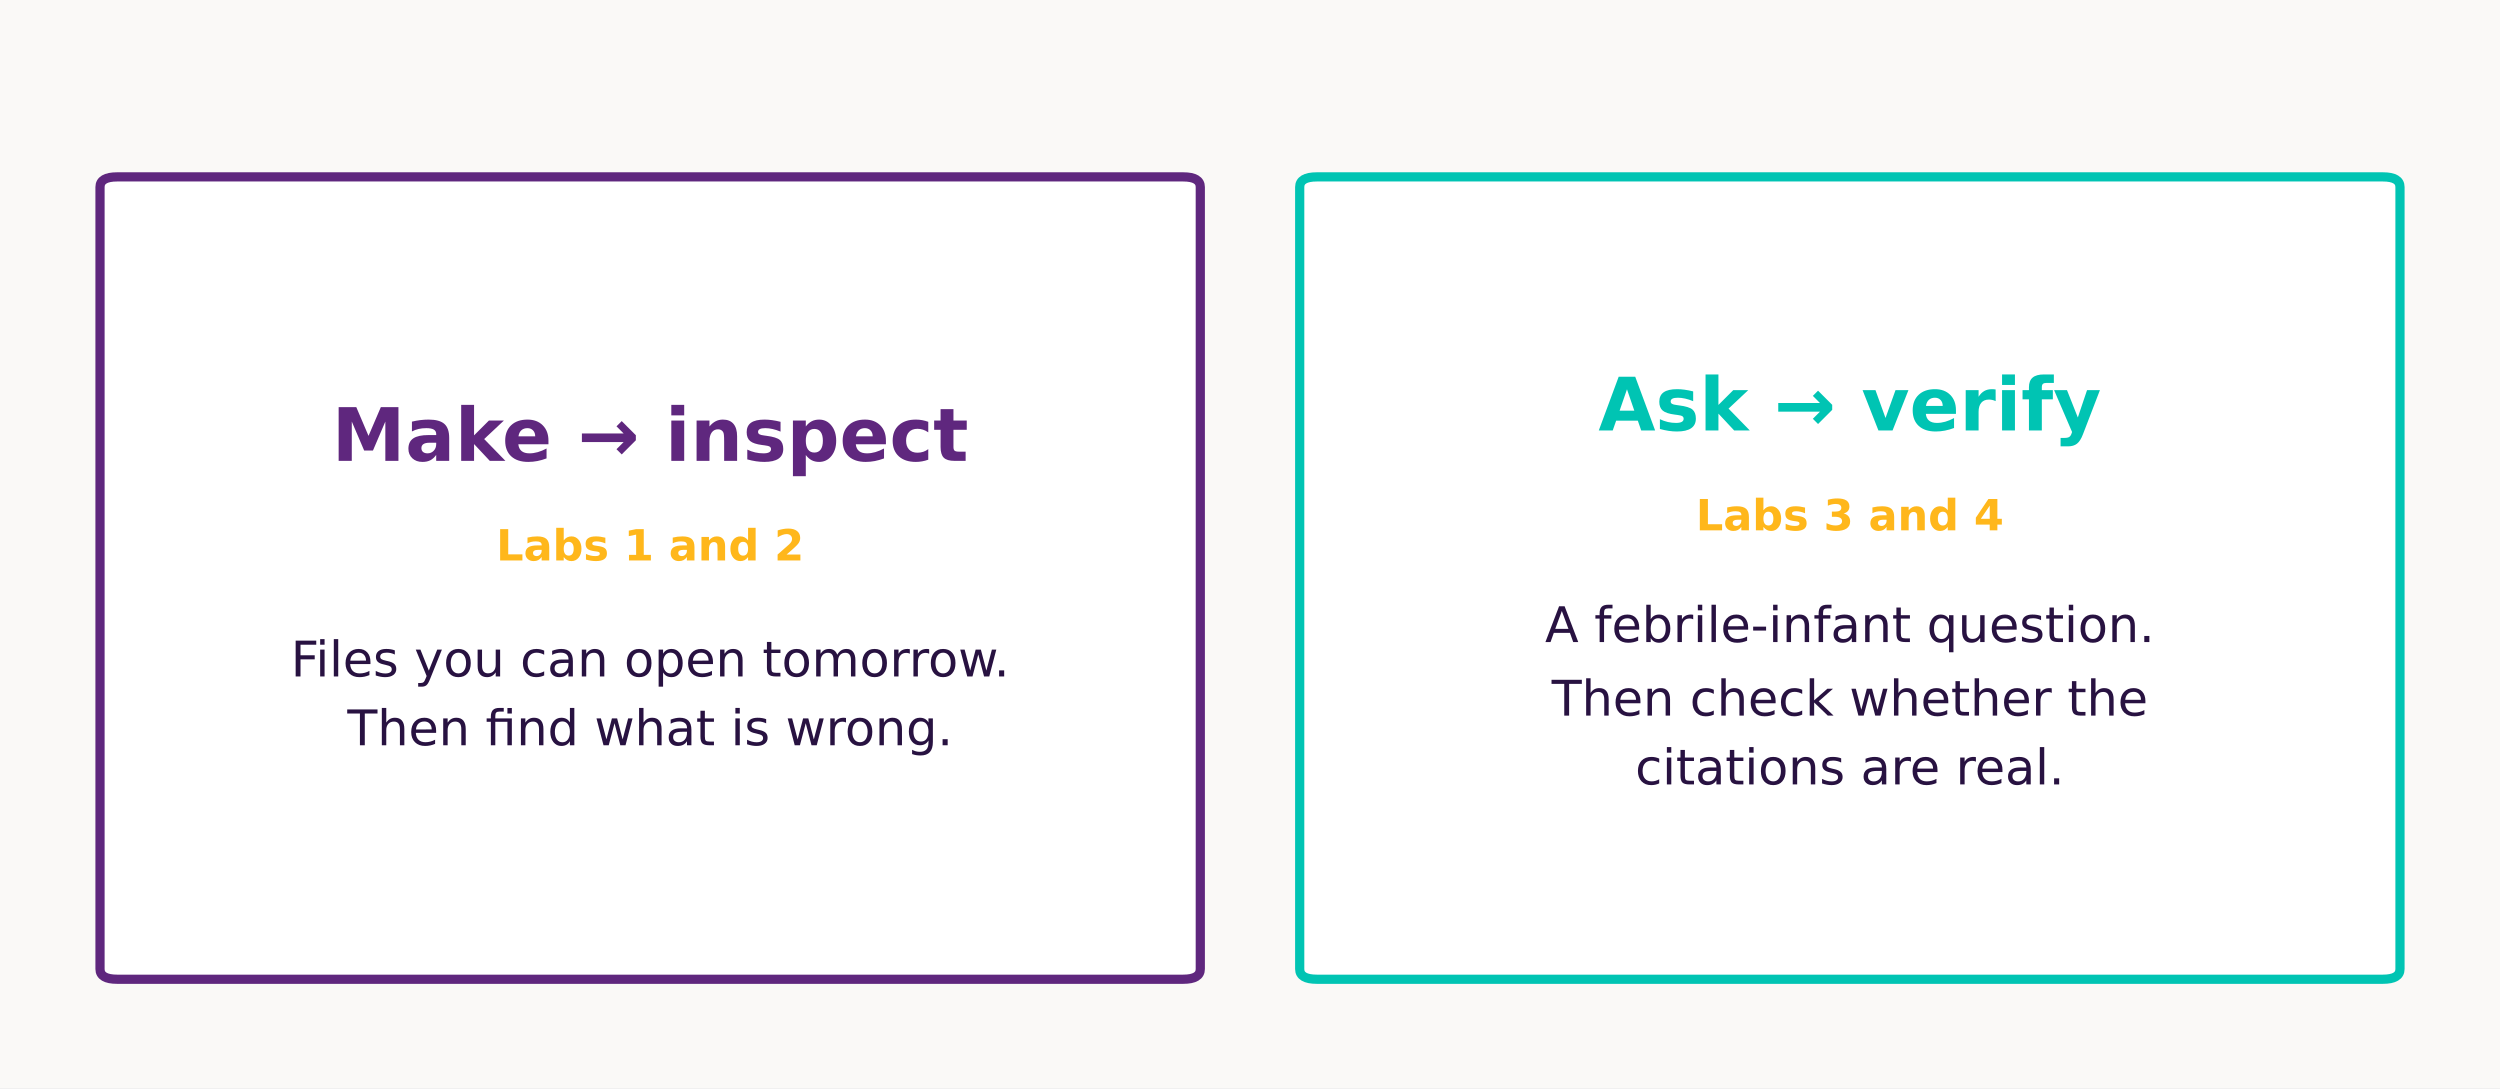
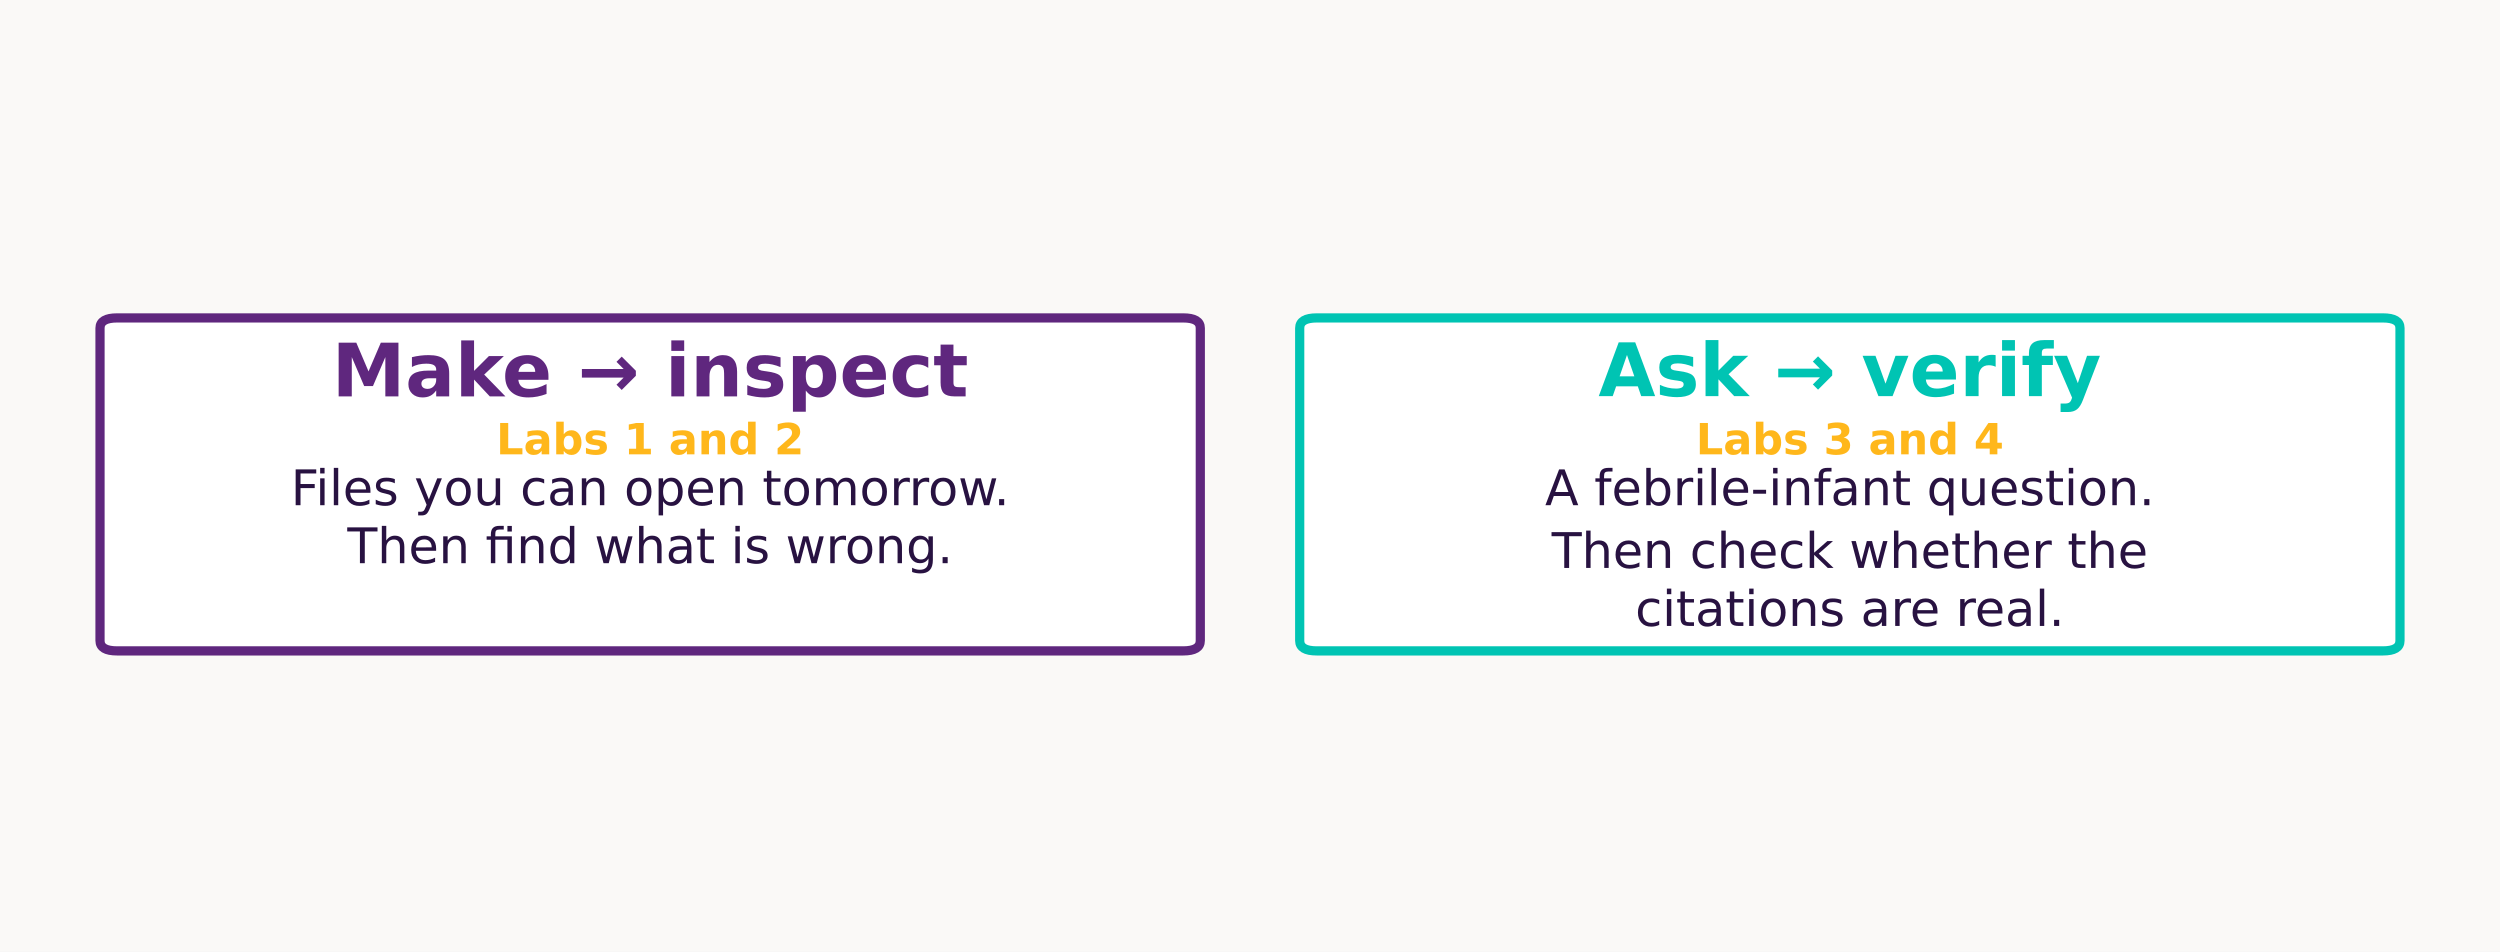
- <svg xmlns="http://www.w3.org/2000/svg" xmlns:xlink="http://www.w3.org/1999/xlink" width="813.96pt" height="354.24pt" viewBox="0 0 813.96 354.24" version="1.1">
+ <svg xmlns="http://www.w3.org/2000/svg" xmlns:xlink="http://www.w3.org/1999/xlink" width="813.96pt" height="309.888pt" viewBox="0 0 813.96 309.888" version="1.1">
  <defs>
    <style type="text/css">*{stroke-linejoin: round; stroke-linecap: butt}</style>
  </defs>
  <g id="figure_1">
    <g id="patch_1">
-       <path d="M 0 354.24  L 813.96 354.24  L 813.96 0  L 0 0  z " style="fill: #faf9f7" />
+       <path d="M 0 309.888  L 813.96 309.888  L 813.96 0  L 0 0  z " style="fill: #faf9f7" />
    </g>
    <g id="axes_1">
      <g id="patch_2">
-         <path d="M 38.142 318.825  L 385.218 318.825  Q 390.798 318.825 390.798 315.498  L 390.798 60.918  Q 390.798 57.591 385.218 57.591  L 38.142 57.591  Q 32.562 57.591 32.562 60.918  L 32.562 315.498  Q 32.562 318.825 38.142 318.825  z " clip-path="url(#p51ef14911d)" style="fill: #ffffff; stroke: #5f277e; stroke-width: 3; stroke-linejoin: miter" />
+         <path d="M 38.142 211.923  L 385.218 211.923  Q 390.798 211.923 390.798 208.597  L 390.798 106.835  Q 390.798 103.509 385.218 103.509  L 38.142 103.509  Q 32.562 103.509 32.562 106.835  L 32.562 208.597  Q 32.562 211.923 38.142 211.923  z " clip-path="url(#pd08ffb5c2d)" style="fill: #ffffff; stroke: #5f277e; stroke-width: 3; stroke-linejoin: miter" />
      </g>
      <g id="patch_3">
-         <path d="M 428.742 318.825  L 775.818 318.825  Q 781.398 318.825 781.398 315.498  L 781.398 60.918  Q 781.398 57.591 775.818 57.591  L 428.742 57.591  Q 423.162 57.591 423.162 60.918  L 423.162 315.498  Q 423.162 318.825 428.742 318.825  z " clip-path="url(#p51ef14911d)" style="fill: #ffffff; stroke: #00c4b3; stroke-width: 3; stroke-linejoin: miter" />
+         <path d="M 428.742 211.923  L 775.818 211.923  Q 781.398 211.923 781.398 208.597  L 781.398 106.835  Q 781.398 103.509 775.818 103.509  L 428.742 103.509  Q 423.162 103.509 423.162 106.835  L 423.162 208.597  Q 423.162 211.923 428.742 211.923  z " clip-path="url(#pd08ffb5c2d)" style="fill: #ffffff; stroke: #00c4b3; stroke-width: 3; stroke-linejoin: miter" />
      </g>
      <g id="text_1">
-         <g style="fill: #5f277e" transform="translate(108.0563 150.0516) scale(0.24 -0.24)">
+         <g style="fill: #5f277e" transform="translate(108.0563 129.0593) scale(0.24 -0.24)">
          <defs>
            <path id="DejaVuSans-Bold-30" d="M 588 4666  L 2119 4666  L 3181 2169  L 4250 4666  L 5778 4666  L 5778 0  L 4641 0  L 4641 3413  L 3566 897  L 2803 897  L 1728 3413  L 1728 0  L 588 0  L 588 4666  z " transform="scale(0.015625)" />
            <path id="DejaVuSans-Bold-44" d="M 2106 1575  Q 1756 1575 1579 1456  Q 1403 1338 1403 1106  Q 1403 894 1545 773  Q 1688 653 1941 653  Q 2256 653 2472 879  Q 2688 1106 2688 1447  L 2688 1575  L 2106 1575  z M 3816 1997  L 3816 0  L 2688 0  L 2688 519  Q 2463 200 2181 54  Q 1900 -91 1497 -91  Q 953 -91 614 226  Q 275 544 275 1050  Q 275 1666 698 1953  Q 1122 2241 2028 2241  L 2688 2241  L 2688 2328  Q 2688 2594 2478 2717  Q 2269 2841 1825 2841  Q 1466 2841 1156 2769  Q 847 2697 581 2553  L 581 3406  Q 941 3494 1303 3539  Q 1666 3584 2028 3584  Q 2975 3584 3395 3211  Q 3816 2838 3816 1997  z " transform="scale(0.015625)" />
            <path id="DejaVuSans-Bold-4e" d="M 538 4863  L 1656 4863  L 1656 2216  L 2944 3500  L 4244 3500  L 2534 1894  L 4378 0  L 3022 0  L 1656 1459  L 1656 0  L 538 0  L 538 4863  z " transform="scale(0.015625)" />
            <path id="DejaVuSans-Bold-48" d="M 4031 1759  L 4031 1441  L 1416 1441  Q 1456 1047 1700 850  Q 1944 653 2381 653  Q 2734 653 3104 758  Q 3475 863 3866 1075  L 3866 213  Q 3469 63 3072 -14  Q 2675 -91 2278 -91  Q 1328 -91 801 392  Q 275 875 275 1747  Q 275 2603 792 3093  Q 1309 3584 2216 3584  Q 3041 3584 3536 3087  Q 4031 2591 4031 1759  z M 2881 2131  Q 2881 2450 2695 2645  Q 2509 2841 2209 2841  Q 1884 2841 1681 2658  Q 1478 2475 1428 2131  L 2881 2131  z " transform="scale(0.015625)" />
            <path id="DejaVuSans-Bold-3" transform="scale(0.015625)" />
            <path id="DejaVuSans-Bold-c1c" d="M 5050 2225  L 5050 1788  L 3822 559  L 3369 1013  L 3988 1631  L 366 1631  L 366 2381  L 3988 2381  L 3369 3000  L 3822 3453  L 5050 2225  z " transform="scale(0.015625)" />
            <path id="DejaVuSans-Bold-4c" d="M 538 3500  L 1656 3500  L 1656 0  L 538 0  L 538 3500  z M 538 4863  L 1656 4863  L 1656 3950  L 538 3950  L 538 4863  z " transform="scale(0.015625)" />
            <path id="DejaVuSans-Bold-51" d="M 4056 2131  L 4056 0  L 2931 0  L 2931 347  L 2931 1631  Q 2931 2084 2911 2256  Q 2891 2428 2841 2509  Q 2775 2619 2662 2680  Q 2550 2741 2406 2741  Q 2056 2741 1856 2470  Q 1656 2200 1656 1722  L 1656 0  L 538 0  L 538 3500  L 1656 3500  L 1656 2988  Q 1909 3294 2193 3439  Q 2478 3584 2822 3584  Q 3428 3584 3742 3212  Q 4056 2841 4056 2131  z " transform="scale(0.015625)" />
            <path id="DejaVuSans-Bold-56" d="M 3272 3391  L 3272 2541  Q 2913 2691 2578 2766  Q 2244 2841 1947 2841  Q 1628 2841 1473 2761  Q 1319 2681 1319 2516  Q 1319 2381 1436 2309  Q 1553 2238 1856 2203  L 2053 2175  Q 2913 2066 3209 1816  Q 3506 1566 3506 1031  Q 3506 472 3093 190  Q 2681 -91 1863 -91  Q 1516 -91 1145 -36  Q 775 19 384 128  L 384 978  Q 719 816 1070 734  Q 1422 653 1784 653  Q 2113 653 2278 743  Q 2444 834 2444 1013  Q 2444 1163 2330 1236  Q 2216 1309 1875 1350  L 1678 1375  Q 931 1469 631 1722  Q 331 1975 331 2491  Q 331 3047 712 3315  Q 1094 3584 1881 3584  Q 2191 3584 2531 3537  Q 2872 3491 3272 3391  z " transform="scale(0.015625)" />
            <path id="DejaVuSans-Bold-53" d="M 1656 506  L 1656 -1331  L 538 -1331  L 538 3500  L 1656 3500  L 1656 2988  Q 1888 3294 2169 3439  Q 2450 3584 2816 3584  Q 3463 3584 3878 3070  Q 4294 2556 4294 1747  Q 4294 938 3878 423  Q 3463 -91 2816 -91  Q 2450 -91 2169 54  Q 1888 200 1656 506  z M 2400 2772  Q 2041 2772 1848 2508  Q 1656 2244 1656 1747  Q 1656 1250 1848 986  Q 2041 722 2400 722  Q 2759 722 2948 984  Q 3138 1247 3138 1747  Q 3138 2247 2948 2509  Q 2759 2772 2400 2772  z " transform="scale(0.015625)" />
            <path id="DejaVuSans-Bold-46" d="M 3366 3391  L 3366 2478  Q 3138 2634 2908 2709  Q 2678 2784 2431 2784  Q 1963 2784 1702 2511  Q 1441 2238 1441 1747  Q 1441 1256 1702 982  Q 1963 709 2431 709  Q 2694 709 2930 787  Q 3166 866 3366 1019  L 3366 103  Q 3103 6 2833 -42  Q 2563 -91 2291 -91  Q 1344 -91 809 395  Q 275 881 275 1747  Q 275 2613 809 3098  Q 1344 3584 2291 3584  Q 2566 3584 2833 3536  Q 3100 3488 3366 3391  z " transform="scale(0.015625)" />
            <path id="DejaVuSans-Bold-57" d="M 1759 4494  L 1759 3500  L 2913 3500  L 2913 2700  L 1759 2700  L 1759 1216  Q 1759 972 1856 886  Q 1953 800 2241 800  L 2816 800  L 2816 0  L 1856 0  Q 1194 0 917 276  Q 641 553 641 1216  L 641 2700  L 84 2700  L 84 3500  L 641 3500  L 641 4494  L 1759 4494  z " transform="scale(0.015625)" />
          </defs>
          <use xlink:href="#DejaVuSans-Bold-30" />
          <use xlink:href="#DejaVuSans-Bold-44" transform="translate(99.51562 0)" />
          <use xlink:href="#DejaVuSans-Bold-4e" transform="translate(167 0)" />
          <use xlink:href="#DejaVuSans-Bold-48" transform="translate(230.8125 0)" />
          <use xlink:href="#DejaVuSans-Bold-3" transform="translate(298.6406 0)" />
          <use xlink:href="#DejaVuSans-Bold-c1c" transform="translate(333.4531 0)" />
          <use xlink:href="#DejaVuSans-Bold-3" transform="translate(417.25 0)" />
          <use xlink:href="#DejaVuSans-Bold-4c" transform="translate(452.0625 0)" />
          <use xlink:href="#DejaVuSans-Bold-51" transform="translate(486.3438 0)" />
          <use xlink:href="#DejaVuSans-Bold-56" transform="translate(557.5312 0)" />
          <use xlink:href="#DejaVuSans-Bold-53" transform="translate(617.0469 0)" />
          <use xlink:href="#DejaVuSans-Bold-48" transform="translate(688.625 0)" />
          <use xlink:href="#DejaVuSans-Bold-46" transform="translate(756.4531 0)" />
          <use xlink:href="#DejaVuSans-Bold-57" transform="translate(815.7344 0)" />
        </g>
      </g>
      <g id="text_2">
-         <g style="fill: #ffb71b" transform="translate(161.5502 182.4813) scale(0.14 -0.14)">
+         <g style="fill: #ffb71b" transform="translate(161.5502 147.9239) scale(0.14 -0.14)">
          <defs>
            <path id="DejaVuSans-Bold-2f" d="M 588 4666  L 1791 4666  L 1791 909  L 3903 909  L 3903 0  L 588 0  L 588 4666  z " transform="scale(0.015625)" />
            <path id="DejaVuSans-Bold-45" d="M 2400 722  Q 2759 722 2948 984  Q 3138 1247 3138 1747  Q 3138 2247 2948 2509  Q 2759 2772 2400 2772  Q 2041 2772 1848 2508  Q 1656 2244 1656 1747  Q 1656 1250 1848 986  Q 2041 722 2400 722  z M 1656 2988  Q 1888 3294 2169 3439  Q 2450 3584 2816 3584  Q 3463 3584 3878 3070  Q 4294 2556 4294 1747  Q 4294 938 3878 423  Q 3463 -91 2816 -91  Q 2450 -91 2169 54  Q 1888 200 1656 506  L 1656 0  L 538 0  L 538 4863  L 1656 4863  L 1656 2988  z " transform="scale(0.015625)" />
            <path id="DejaVuSans-Bold-14" d="M 750 831  L 1813 831  L 1813 3847  L 722 3622  L 722 4441  L 1806 4666  L 2950 4666  L 2950 831  L 4013 831  L 4013 0  L 750 0  L 750 831  z " transform="scale(0.015625)" />
            <path id="DejaVuSans-Bold-47" d="M 2919 2988  L 2919 4863  L 4044 4863  L 4044 0  L 2919 0  L 2919 506  Q 2688 197 2409 53  Q 2131 -91 1766 -91  Q 1119 -91 703 423  Q 288 938 288 1747  Q 288 2556 703 3070  Q 1119 3584 1766 3584  Q 2128 3584 2408 3439  Q 2688 3294 2919 2988  z M 2181 722  Q 2541 722 2730 984  Q 2919 1247 2919 1747  Q 2919 2247 2730 2509  Q 2541 2772 2181 2772  Q 1825 2772 1636 2509  Q 1447 2247 1447 1747  Q 1447 1247 1636 984  Q 1825 722 2181 722  z " transform="scale(0.015625)" />
            <path id="DejaVuSans-Bold-15" d="M 1844 884  L 3897 884  L 3897 0  L 506 0  L 506 884  L 2209 2388  Q 2438 2594 2547 2791  Q 2656 2988 2656 3200  Q 2656 3528 2436 3728  Q 2216 3928 1850 3928  Q 1569 3928 1234 3808  Q 900 3688 519 3450  L 519 4475  Q 925 4609 1322 4679  Q 1719 4750 2100 4750  Q 2938 4750 3402 4381  Q 3866 4013 3866 3353  Q 3866 2972 3669 2642  Q 3472 2313 2841 1759  L 1844 884  z " transform="scale(0.015625)" />
          </defs>
          <use xlink:href="#DejaVuSans-Bold-2f" />
          <use xlink:href="#DejaVuSans-Bold-44" transform="translate(63.71875 0)" />
          <use xlink:href="#DejaVuSans-Bold-45" transform="translate(131.2031 0)" />
          <use xlink:href="#DejaVuSans-Bold-56" transform="translate(202.7812 0)" />
          <use xlink:href="#DejaVuSans-Bold-3" transform="translate(262.2969 0)" />
          <use xlink:href="#DejaVuSans-Bold-14" transform="translate(297.1094 0)" />
          <use xlink:href="#DejaVuSans-Bold-3" transform="translate(366.6875 0)" />
          <use xlink:href="#DejaVuSans-Bold-44" transform="translate(401.5 0)" />
          <use xlink:href="#DejaVuSans-Bold-51" transform="translate(468.9844 0)" />
          <use xlink:href="#DejaVuSans-Bold-47" transform="translate(540.1719 0)" />
          <use xlink:href="#DejaVuSans-Bold-3" transform="translate(611.75 0)" />
          <use xlink:href="#DejaVuSans-Bold-15" transform="translate(646.5625 0)" />
        </g>
      </g>
      <g id="text_3">
-         <g style="fill: #281241" transform="translate(94.6925 220.2454) scale(0.16 -0.16)">
+         <g style="fill: #281241" transform="translate(94.6925 164.488) scale(0.16 -0.16)">
          <defs>
            <path id="DejaVuSans-29" d="M 628 4666  L 3309 4666  L 3309 4134  L 1259 4134  L 1259 2759  L 3109 2759  L 3109 2228  L 1259 2228  L 1259 0  L 628 0  L 628 4666  z " transform="scale(0.015625)" />
            <path id="DejaVuSans-4c" d="M 603 3500  L 1178 3500  L 1178 0  L 603 0  L 603 3500  z M 603 4863  L 1178 4863  L 1178 4134  L 603 4134  L 603 4863  z " transform="scale(0.015625)" />
            <path id="DejaVuSans-4f" d="M 603 4863  L 1178 4863  L 1178 0  L 603 0  L 603 4863  z " transform="scale(0.015625)" />
            <path id="DejaVuSans-48" d="M 3597 1894  L 3597 1613  L 953 1613  Q 991 1019 1311 708  Q 1631 397 2203 397  Q 2534 397 2845 478  Q 3156 559 3463 722  L 3463 178  Q 3153 47 2828 -22  Q 2503 -91 2169 -91  Q 1331 -91 842 396  Q 353 884 353 1716  Q 353 2575 817 3079  Q 1281 3584 2069 3584  Q 2775 3584 3186 3129  Q 3597 2675 3597 1894  z M 3022 2063  Q 3016 2534 2758 2815  Q 2500 3097 2075 3097  Q 1594 3097 1305 2825  Q 1016 2553 972 2059  L 3022 2063  z " transform="scale(0.015625)" />
            <path id="DejaVuSans-56" d="M 2834 3397  L 2834 2853  Q 2591 2978 2328 3040  Q 2066 3103 1784 3103  Q 1356 3103 1142 2972  Q 928 2841 928 2578  Q 928 2378 1081 2264  Q 1234 2150 1697 2047  L 1894 2003  Q 2506 1872 2764 1633  Q 3022 1394 3022 966  Q 3022 478 2636 193  Q 2250 -91 1575 -91  Q 1294 -91 989 -36  Q 684 19 347 128  L 347 722  Q 666 556 975 473  Q 1284 391 1588 391  Q 1994 391 2212 530  Q 2431 669 2431 922  Q 2431 1156 2273 1281  Q 2116 1406 1581 1522  L 1381 1569  Q 847 1681 609 1914  Q 372 2147 372 2553  Q 372 3047 722 3315  Q 1072 3584 1716 3584  Q 2034 3584 2315 3537  Q 2597 3491 2834 3397  z " transform="scale(0.015625)" />
            <path id="DejaVuSans-3" transform="scale(0.015625)" />
            <path id="DejaVuSans-5c" d="M 2059 -325  Q 1816 -950 1584 -1140  Q 1353 -1331 966 -1331  L 506 -1331  L 506 -850  L 844 -850  Q 1081 -850 1212 -737  Q 1344 -625 1503 -206  L 1606 56  L 191 3500  L 800 3500  L 1894 763  L 2988 3500  L 3597 3500  L 2059 -325  z " transform="scale(0.015625)" />
            <path id="DejaVuSans-52" d="M 1959 3097  Q 1497 3097 1228 2736  Q 959 2375 959 1747  Q 959 1119 1226 758  Q 1494 397 1959 397  Q 2419 397 2687 759  Q 2956 1122 2956 1747  Q 2956 2369 2687 2733  Q 2419 3097 1959 3097  z M 1959 3584  Q 2709 3584 3137 3096  Q 3566 2609 3566 1747  Q 3566 888 3137 398  Q 2709 -91 1959 -91  Q 1206 -91 779 398  Q 353 888 353 1747  Q 353 2609 779 3096  Q 1206 3584 1959 3584  z " transform="scale(0.015625)" />
            <path id="DejaVuSans-58" d="M 544 1381  L 544 3500  L 1119 3500  L 1119 1403  Q 1119 906 1312 657  Q 1506 409 1894 409  Q 2359 409 2629 706  Q 2900 1003 2900 1516  L 2900 3500  L 3475 3500  L 3475 0  L 2900 0  L 2900 538  Q 2691 219 2414 64  Q 2138 -91 1772 -91  Q 1169 -91 856 284  Q 544 659 544 1381  z M 1991 3584  L 1991 3584  z " transform="scale(0.015625)" />
            <path id="DejaVuSans-46" d="M 3122 3366  L 3122 2828  Q 2878 2963 2633 3030  Q 2388 3097 2138 3097  Q 1578 3097 1268 2742  Q 959 2388 959 1747  Q 959 1106 1268 751  Q 1578 397 2138 397  Q 2388 397 2633 464  Q 2878 531 3122 666  L 3122 134  Q 2881 22 2623 -34  Q 2366 -91 2075 -91  Q 1284 -91 818 406  Q 353 903 353 1747  Q 353 2603 823 3093  Q 1294 3584 2113 3584  Q 2378 3584 2631 3529  Q 2884 3475 3122 3366  z " transform="scale(0.015625)" />
            <path id="DejaVuSans-44" d="M 2194 1759  Q 1497 1759 1228 1600  Q 959 1441 959 1056  Q 959 750 1161 570  Q 1363 391 1709 391  Q 2188 391 2477 730  Q 2766 1069 2766 1631  L 2766 1759  L 2194 1759  z M 3341 1997  L 3341 0  L 2766 0  L 2766 531  Q 2569 213 2275 61  Q 1981 -91 1556 -91  Q 1019 -91 701 211  Q 384 513 384 1019  Q 384 1609 779 1909  Q 1175 2209 1959 2209  L 2766 2209  L 2766 2266  Q 2766 2663 2505 2880  Q 2244 3097 1772 3097  Q 1472 3097 1187 3025  Q 903 2953 641 2809  L 641 3341  Q 956 3463 1253 3523  Q 1550 3584 1831 3584  Q 2591 3584 2966 3190  Q 3341 2797 3341 1997  z " transform="scale(0.015625)" />
            <path id="DejaVuSans-51" d="M 3513 2113  L 3513 0  L 2938 0  L 2938 2094  Q 2938 2591 2744 2837  Q 2550 3084 2163 3084  Q 1697 3084 1428 2787  Q 1159 2491 1159 1978  L 1159 0  L 581 0  L 581 3500  L 1159 3500  L 1159 2956  Q 1366 3272 1645 3428  Q 1925 3584 2291 3584  Q 2894 3584 3203 3211  Q 3513 2838 3513 2113  z " transform="scale(0.015625)" />
            <path id="DejaVuSans-53" d="M 1159 525  L 1159 -1331  L 581 -1331  L 581 3500  L 1159 3500  L 1159 2969  Q 1341 3281 1617 3432  Q 1894 3584 2278 3584  Q 2916 3584 3314 3078  Q 3713 2572 3713 1747  Q 3713 922 3314 415  Q 2916 -91 2278 -91  Q 1894 -91 1617 61  Q 1341 213 1159 525  z M 3116 1747  Q 3116 2381 2855 2742  Q 2594 3103 2138 3103  Q 1681 3103 1420 2742  Q 1159 2381 1159 1747  Q 1159 1113 1420 752  Q 1681 391 2138 391  Q 2594 391 2855 752  Q 3116 1113 3116 1747  z " transform="scale(0.015625)" />
            <path id="DejaVuSans-57" d="M 1172 4494  L 1172 3500  L 2356 3500  L 2356 3053  L 1172 3053  L 1172 1153  Q 1172 725 1289 603  Q 1406 481 1766 481  L 2356 481  L 2356 0  L 1766 0  Q 1100 0 847 248  Q 594 497 594 1153  L 594 3053  L 172 3053  L 172 3500  L 594 3500  L 594 4494  L 1172 4494  z " transform="scale(0.015625)" />
            <path id="DejaVuSans-50" d="M 3328 2828  Q 3544 3216 3844 3400  Q 4144 3584 4550 3584  Q 5097 3584 5394 3201  Q 5691 2819 5691 2113  L 5691 0  L 5113 0  L 5113 2094  Q 5113 2597 4934 2840  Q 4756 3084 4391 3084  Q 3944 3084 3684 2787  Q 3425 2491 3425 1978  L 3425 0  L 2847 0  L 2847 2094  Q 2847 2600 2669 2842  Q 2491 3084 2119 3084  Q 1678 3084 1418 2786  Q 1159 2488 1159 1978  L 1159 0  L 581 0  L 581 3500  L 1159 3500  L 1159 2956  Q 1356 3278 1631 3431  Q 1906 3584 2284 3584  Q 2666 3584 2933 3390  Q 3200 3197 3328 2828  z " transform="scale(0.015625)" />
            <path id="DejaVuSans-55" d="M 2631 2963  Q 2534 3019 2420 3045  Q 2306 3072 2169 3072  Q 1681 3072 1420 2755  Q 1159 2438 1159 1844  L 1159 0  L 581 0  L 581 3500  L 1159 3500  L 1159 2956  Q 1341 3275 1631 3429  Q 1922 3584 2338 3584  Q 2397 3584 2469 3576  Q 2541 3569 2628 3553  L 2631 2963  z " transform="scale(0.015625)" />
            <path id="DejaVuSans-5a" d="M 269 3500  L 844 3500  L 1563 769  L 2278 3500  L 2956 3500  L 3675 769  L 4391 3500  L 4966 3500  L 4050 0  L 3372 0  L 2619 2869  L 1863 0  L 1184 0  L 269 3500  z " transform="scale(0.015625)" />
            <path id="DejaVuSans-11" d="M 684 794  L 1344 794  L 1344 0  L 684 0  L 684 794  z " transform="scale(0.015625)" />
          </defs>
          <use xlink:href="#DejaVuSans-29" />
          <use xlink:href="#DejaVuSans-4c" transform="translate(50.23438 0)" />
          <use xlink:href="#DejaVuSans-4f" transform="translate(78.01562 0)" />
          <use xlink:href="#DejaVuSans-48" transform="translate(105.7969 0)" />
          <use xlink:href="#DejaVuSans-56" transform="translate(167.3281 0)" />
          <use xlink:href="#DejaVuSans-3" transform="translate(219.4219 0)" />
          <use xlink:href="#DejaVuSans-5c" transform="translate(251.2031 0)" />
          <use xlink:href="#DejaVuSans-52" transform="translate(310.3906 0)" />
          <use xlink:href="#DejaVuSans-58" transform="translate(371.5781 0)" />
          <use xlink:href="#DejaVuSans-3" transform="translate(434.9531 0)" />
          <use xlink:href="#DejaVuSans-46" transform="translate(466.7344 0)" />
          <use xlink:href="#DejaVuSans-44" transform="translate(521.7188 0)" />
          <use xlink:href="#DejaVuSans-51" transform="translate(583 0)" />
          <use xlink:href="#DejaVuSans-3" transform="translate(646.375 0)" />
          <use xlink:href="#DejaVuSans-52" transform="translate(678.1562 0)" />
          <use xlink:href="#DejaVuSans-53" transform="translate(739.3438 0)" />
          <use xlink:href="#DejaVuSans-48" transform="translate(802.8281 0)" />
          <use xlink:href="#DejaVuSans-51" transform="translate(864.3594 0)" />
          <use xlink:href="#DejaVuSans-3" transform="translate(927.7344 0)" />
          <use xlink:href="#DejaVuSans-57" transform="translate(959.5156 0)" />
          <use xlink:href="#DejaVuSans-52" transform="translate(998.7188 0)" />
          <use xlink:href="#DejaVuSans-50" transform="translate(1059.906 0)" />
          <use xlink:href="#DejaVuSans-52" transform="translate(1157.312 0)" />
          <use xlink:href="#DejaVuSans-55" transform="translate(1218.5 0)" />
          <use xlink:href="#DejaVuSans-55" transform="translate(1257.859 0)" />
          <use xlink:href="#DejaVuSans-52" transform="translate(1296.766 0)" />
          <use xlink:href="#DejaVuSans-5a" transform="translate(1357.953 0)" />
          <use xlink:href="#DejaVuSans-11" transform="translate(1430.562 0)" />
        </g>
-         <g style="fill: #281241" transform="translate(113.0913 242.6454) scale(0.16 -0.16)">
+         <g style="fill: #281241" transform="translate(113.0913 183.368) scale(0.16 -0.16)">
          <defs>
            <path id="DejaVuSans-37" d="M -19 4666  L 3928 4666  L 3928 4134  L 2272 4134  L 2272 0  L 1638 0  L 1638 4134  L -19 4134  L -19 4666  z " transform="scale(0.015625)" />
            <path id="DejaVuSans-4b" d="M 3513 2113  L 3513 0  L 2938 0  L 2938 2094  Q 2938 2591 2744 2837  Q 2550 3084 2163 3084  Q 1697 3084 1428 2787  Q 1159 2491 1159 1978  L 1159 0  L 581 0  L 581 4863  L 1159 4863  L 1159 2956  Q 1366 3272 1645 3428  Q 1925 3584 2291 3584  Q 2894 3584 3203 3211  Q 3513 2838 3513 2113  z " transform="scale(0.015625)" />
            <path id="DejaVuSans-13af" d="M 3431 3500  L 3431 0  L 2853 0  L 2853 3053  L 1275 3053  L 1275 0  L 697 0  L 697 3053  L 147 3053  L 147 3500  L 697 3500  L 697 3744  Q 697 4316 967 4589  Q 1238 4863 1797 4863  L 2375 4863  L 2375 4384  L 1825 4384  Q 1516 4384 1395 4259  Q 1275 4134 1275 3809  L 1275 3500  L 3431 3500  z M 2853 4856  L 3431 4856  L 3431 4128  L 2853 4128  L 2853 4856  z " transform="scale(0.015625)" />
            <path id="DejaVuSans-47" d="M 2906 2969  L 2906 4863  L 3481 4863  L 3481 0  L 2906 0  L 2906 525  Q 2725 213 2448 61  Q 2172 -91 1784 -91  Q 1150 -91 751 415  Q 353 922 353 1747  Q 353 2572 751 3078  Q 1150 3584 1784 3584  Q 2172 3584 2448 3432  Q 2725 3281 2906 2969  z M 947 1747  Q 947 1113 1208 752  Q 1469 391 1925 391  Q 2381 391 2643 752  Q 2906 1113 2906 1747  Q 2906 2381 2643 2742  Q 2381 3103 1925 3103  Q 1469 3103 1208 2742  Q 947 2381 947 1747  z " transform="scale(0.015625)" />
            <path id="DejaVuSans-4a" d="M 2906 1791  Q 2906 2416 2648 2759  Q 2391 3103 1925 3103  Q 1463 3103 1205 2759  Q 947 2416 947 1791  Q 947 1169 1205 825  Q 1463 481 1925 481  Q 2391 481 2648 825  Q 2906 1169 2906 1791  z M 3481 434  Q 3481 -459 3084 -895  Q 2688 -1331 1869 -1331  Q 1566 -1331 1297 -1286  Q 1028 -1241 775 -1147  L 775 -588  Q 1028 -725 1275 -790  Q 1522 -856 1778 -856  Q 2344 -856 2625 -561  Q 2906 -266 2906 331  L 2906 616  Q 2728 306 2450 153  Q 2172 0 1784 0  Q 1141 0 747 490  Q 353 981 353 1791  Q 353 2603 747 3093  Q 1141 3584 1784 3584  Q 2172 3584 2450 3431  Q 2728 3278 2906 2969  L 2906 3500  L 3481 3500  L 3481 434  z " transform="scale(0.015625)" />
          </defs>
          <use xlink:href="#DejaVuSans-37" />
          <use xlink:href="#DejaVuSans-4b" transform="translate(61.07812 0)" />
          <use xlink:href="#DejaVuSans-48" transform="translate(124.4531 0)" />
          <use xlink:href="#DejaVuSans-51" transform="translate(185.9844 0)" />
          <use xlink:href="#DejaVuSans-3" transform="translate(249.3594 0)" />
          <use xlink:href="#DejaVuSans-13af" transform="translate(281.1406 0)" />
          <use xlink:href="#DejaVuSans-51" transform="translate(344.125 0)" />
          <use xlink:href="#DejaVuSans-47" transform="translate(407.5 0)" />
          <use xlink:href="#DejaVuSans-3" transform="translate(470.9844 0)" />
          <use xlink:href="#DejaVuSans-5a" transform="translate(502.7656 0)" />
          <use xlink:href="#DejaVuSans-4b" transform="translate(584.5469 0)" />
          <use xlink:href="#DejaVuSans-44" transform="translate(647.9219 0)" />
          <use xlink:href="#DejaVuSans-57" transform="translate(709.2031 0)" />
          <use xlink:href="#DejaVuSans-3" transform="translate(748.4062 0)" />
          <use xlink:href="#DejaVuSans-4c" transform="translate(780.1875 0)" />
          <use xlink:href="#DejaVuSans-56" transform="translate(807.9688 0)" />
          <use xlink:href="#DejaVuSans-3" transform="translate(860.0625 0)" />
          <use xlink:href="#DejaVuSans-5a" transform="translate(891.8438 0)" />
          <use xlink:href="#DejaVuSans-55" transform="translate(973.625 0)" />
          <use xlink:href="#DejaVuSans-52" transform="translate(1012.531 0)" />
          <use xlink:href="#DejaVuSans-51" transform="translate(1073.719 0)" />
          <use xlink:href="#DejaVuSans-4a" transform="translate(1137.094 0)" />
          <use xlink:href="#DejaVuSans-11" transform="translate(1200.578 0)" />
        </g>
      </g>
      <g id="text_4">
-         <g style="fill: #00c4b3" transform="translate(520.425 140.1472) scale(0.24 -0.24)">
+         <g style="fill: #00c4b3" transform="translate(520.425 128.9656) scale(0.24 -0.24)">
          <defs>
            <path id="DejaVuSans-Bold-24" d="M 3419 850  L 1538 850  L 1241 0  L 31 0  L 1759 4666  L 3194 4666  L 4922 0  L 3713 0  L 3419 850  z M 1838 1716  L 3116 1716  L 2478 3572  L 1838 1716  z " transform="scale(0.015625)" />
            <path id="DejaVuSans-Bold-59" d="M 97 3500  L 1216 3500  L 2088 1081  L 2956 3500  L 4078 3500  L 2700 0  L 1472 0  L 97 3500  z " transform="scale(0.015625)" />
            <path id="DejaVuSans-Bold-55" d="M 3138 2547  Q 2991 2616 2845 2648  Q 2700 2681 2553 2681  Q 2122 2681 1889 2404  Q 1656 2128 1656 1613  L 1656 0  L 538 0  L 538 3500  L 1656 3500  L 1656 2925  Q 1872 3269 2151 3426  Q 2431 3584 2822 3584  Q 2878 3584 2943 3579  Q 3009 3575 3134 3559  L 3138 2547  z " transform="scale(0.015625)" />
            <path id="DejaVuSans-Bold-49" d="M 2841 4863  L 2841 4128  L 2222 4128  Q 1984 4128 1890 4042  Q 1797 3956 1797 3744  L 1797 3500  L 2753 3500  L 2753 2700  L 1797 2700  L 1797 0  L 678 0  L 678 2700  L 122 2700  L 122 3500  L 678 3500  L 678 3744  Q 678 4316 997 4589  Q 1316 4863 1984 4863  L 2841 4863  z " transform="scale(0.015625)" />
            <path id="DejaVuSans-Bold-5c" d="M 78 3500  L 1197 3500  L 2138 1125  L 2938 3500  L 4056 3500  L 2584 -331  Q 2363 -916 2067 -1148  Q 1772 -1381 1288 -1381  L 641 -1381  L 641 -647  L 991 -647  Q 1275 -647 1404 -556  Q 1534 -466 1606 -231  L 1638 -134  L 78 3500  z " transform="scale(0.015625)" />
          </defs>
          <use xlink:href="#DejaVuSans-Bold-24" />
          <use xlink:href="#DejaVuSans-Bold-56" transform="translate(77.39062 0)" />
          <use xlink:href="#DejaVuSans-Bold-4e" transform="translate(136.9062 0)" />
          <use xlink:href="#DejaVuSans-Bold-3" transform="translate(203.4062 0)" />
          <use xlink:href="#DejaVuSans-Bold-c1c" transform="translate(238.2188 0)" />
          <use xlink:href="#DejaVuSans-Bold-3" transform="translate(322.0156 0)" />
          <use xlink:href="#DejaVuSans-Bold-59" transform="translate(356.8281 0)" />
          <use xlink:href="#DejaVuSans-Bold-48" transform="translate(422.0156 0)" />
          <use xlink:href="#DejaVuSans-Bold-55" transform="translate(489.8438 0)" />
          <use xlink:href="#DejaVuSans-Bold-4c" transform="translate(539.1562 0)" />
          <use xlink:href="#DejaVuSans-Bold-49" transform="translate(573.4375 0)" />
          <use xlink:href="#DejaVuSans-Bold-5c" transform="translate(616.9375 0)" />
        </g>
      </g>
      <g id="text_5">
-         <g style="fill: #ffb71b" transform="translate(552.1502 172.6706) scale(0.14 -0.14)">
+         <g style="fill: #ffb71b" transform="translate(552.1502 147.9239) scale(0.14 -0.14)">
          <defs>
            <path id="DejaVuSans-Bold-16" d="M 2981 2516  Q 3453 2394 3698 2092  Q 3944 1791 3944 1325  Q 3944 631 3412 270  Q 2881 -91 1863 -91  Q 1503 -91 1142 -33  Q 781 25 428 141  L 428 1069  Q 766 900 1098 814  Q 1431 728 1753 728  Q 2231 728 2486 893  Q 2741 1059 2741 1369  Q 2741 1688 2480 1852  Q 2219 2016 1709 2016  L 1228 2016  L 1228 2791  L 1734 2791  Q 2188 2791 2409 2933  Q 2631 3075 2631 3366  Q 2631 3634 2415 3781  Q 2200 3928 1806 3928  Q 1516 3928 1219 3862  Q 922 3797 628 3669  L 628 4550  Q 984 4650 1334 4700  Q 1684 4750 2022 4750  Q 2931 4750 3382 4451  Q 3834 4153 3834 3553  Q 3834 3144 3618 2883  Q 3403 2622 2981 2516  z " transform="scale(0.015625)" />
            <path id="DejaVuSans-Bold-17" d="M 2356 3675  L 1038 1722  L 2356 1722  L 2356 3675  z M 2156 4666  L 3494 4666  L 3494 1722  L 4159 1722  L 4159 850  L 3494 850  L 3494 0  L 2356 0  L 2356 850  L 288 850  L 288 1881  L 2156 4666  z " transform="scale(0.015625)" />
          </defs>
          <use xlink:href="#DejaVuSans-Bold-2f" />
          <use xlink:href="#DejaVuSans-Bold-44" transform="translate(63.71875 0)" />
          <use xlink:href="#DejaVuSans-Bold-45" transform="translate(131.2031 0)" />
          <use xlink:href="#DejaVuSans-Bold-56" transform="translate(202.7812 0)" />
          <use xlink:href="#DejaVuSans-Bold-3" transform="translate(262.2969 0)" />
          <use xlink:href="#DejaVuSans-Bold-16" transform="translate(297.1094 0)" />
          <use xlink:href="#DejaVuSans-Bold-3" transform="translate(366.6875 0)" />
          <use xlink:href="#DejaVuSans-Bold-44" transform="translate(401.5 0)" />
          <use xlink:href="#DejaVuSans-Bold-51" transform="translate(468.9844 0)" />
          <use xlink:href="#DejaVuSans-Bold-47" transform="translate(540.1719 0)" />
          <use xlink:href="#DejaVuSans-Bold-3" transform="translate(611.75 0)" />
          <use xlink:href="#DejaVuSans-Bold-17" transform="translate(646.5625 0)" />
        </g>
      </g>
      <g id="text_6">
-         <g style="fill: #281241" transform="translate(503.04 209.0454) scale(0.16 -0.16)">
+         <g style="fill: #281241" transform="translate(503.04 164.488) scale(0.16 -0.16)">
          <defs>
            <path id="DejaVuSans-24" d="M 2188 4044  L 1331 1722  L 3047 1722  L 2188 4044  z M 1831 4666  L 2547 4666  L 4325 0  L 3669 0  L 3244 1197  L 1141 1197  L 716 0  L 50 0  L 1831 4666  z " transform="scale(0.015625)" />
            <path id="DejaVuSans-49" d="M 2375 4863  L 2375 4384  L 1825 4384  Q 1516 4384 1395 4259  Q 1275 4134 1275 3809  L 1275 3500  L 2222 3500  L 2222 3053  L 1275 3053  L 1275 0  L 697 0  L 697 3053  L 147 3053  L 147 3500  L 697 3500  L 697 3744  Q 697 4328 969 4595  Q 1241 4863 1831 4863  L 2375 4863  z " transform="scale(0.015625)" />
            <path id="DejaVuSans-45" d="M 3116 1747  Q 3116 2381 2855 2742  Q 2594 3103 2138 3103  Q 1681 3103 1420 2742  Q 1159 2381 1159 1747  Q 1159 1113 1420 752  Q 1681 391 2138 391  Q 2594 391 2855 752  Q 3116 1113 3116 1747  z M 1159 2969  Q 1341 3281 1617 3432  Q 1894 3584 2278 3584  Q 2916 3584 3314 3078  Q 3713 2572 3713 1747  Q 3713 922 3314 415  Q 2916 -91 2278 -91  Q 1894 -91 1617 61  Q 1341 213 1159 525  L 1159 0  L 581 0  L 581 4863  L 1159 4863  L 1159 2969  z " transform="scale(0.015625)" />
            <path id="DejaVuSans-10" d="M 313 2009  L 1997 2009  L 1997 1497  L 313 1497  L 313 2009  z " transform="scale(0.015625)" />
            <path id="DejaVuSans-54" d="M 947 1747  Q 947 1113 1208 752  Q 1469 391 1925 391  Q 2381 391 2643 752  Q 2906 1113 2906 1747  Q 2906 2381 2643 2742  Q 2381 3103 1925 3103  Q 1469 3103 1208 2742  Q 947 2381 947 1747  z M 2906 525  Q 2725 213 2448 61  Q 2172 -91 1784 -91  Q 1150 -91 751 415  Q 353 922 353 1747  Q 353 2572 751 3078  Q 1150 3584 1784 3584  Q 2172 3584 2448 3432  Q 2725 3281 2906 2969  L 2906 3500  L 3481 3500  L 3481 -1331  L 2906 -1331  L 2906 525  z " transform="scale(0.015625)" />
          </defs>
          <use xlink:href="#DejaVuSans-24" />
          <use xlink:href="#DejaVuSans-3" transform="translate(68.40625 0)" />
          <use xlink:href="#DejaVuSans-49" transform="translate(100.1875 0)" />
          <use xlink:href="#DejaVuSans-48" transform="translate(135.3906 0)" />
          <use xlink:href="#DejaVuSans-45" transform="translate(196.9219 0)" />
          <use xlink:href="#DejaVuSans-55" transform="translate(260.4062 0)" />
          <use xlink:href="#DejaVuSans-4c" transform="translate(301.5156 0)" />
          <use xlink:href="#DejaVuSans-4f" transform="translate(329.2969 0)" />
          <use xlink:href="#DejaVuSans-48" transform="translate(357.0781 0)" />
          <use xlink:href="#DejaVuSans-10" transform="translate(418.6094 0)" />
          <use xlink:href="#DejaVuSans-4c" transform="translate(454.6875 0)" />
          <use xlink:href="#DejaVuSans-51" transform="translate(482.4688 0)" />
          <use xlink:href="#DejaVuSans-49" transform="translate(545.8438 0)" />
          <use xlink:href="#DejaVuSans-44" transform="translate(581.0469 0)" />
          <use xlink:href="#DejaVuSans-51" transform="translate(642.3281 0)" />
          <use xlink:href="#DejaVuSans-57" transform="translate(705.7031 0)" />
          <use xlink:href="#DejaVuSans-3" transform="translate(744.9062 0)" />
          <use xlink:href="#DejaVuSans-54" transform="translate(776.6875 0)" />
          <use xlink:href="#DejaVuSans-58" transform="translate(840.1719 0)" />
          <use xlink:href="#DejaVuSans-48" transform="translate(903.5469 0)" />
          <use xlink:href="#DejaVuSans-56" transform="translate(965.0781 0)" />
          <use xlink:href="#DejaVuSans-57" transform="translate(1017.172 0)" />
          <use xlink:href="#DejaVuSans-4c" transform="translate(1056.375 0)" />
          <use xlink:href="#DejaVuSans-52" transform="translate(1084.156 0)" />
          <use xlink:href="#DejaVuSans-51" transform="translate(1145.344 0)" />
          <use xlink:href="#DejaVuSans-11" transform="translate(1208.719 0)" />
        </g>
-         <g style="fill: #281241" transform="translate(505.2 232.9954) scale(0.16 -0.16)">
+         <g style="fill: #281241" transform="translate(505.2 184.918) scale(0.16 -0.16)">
          <defs>
            <path id="DejaVuSans-4e" d="M 581 4863  L 1159 4863  L 1159 1991  L 2875 3500  L 3609 3500  L 1753 1863  L 3688 0  L 2938 0  L 1159 1709  L 1159 0  L 581 0  L 581 4863  z " transform="scale(0.015625)" />
          </defs>
          <use xlink:href="#DejaVuSans-37" />
          <use xlink:href="#DejaVuSans-4b" transform="translate(61.07812 0)" />
          <use xlink:href="#DejaVuSans-48" transform="translate(124.4531 0)" />
          <use xlink:href="#DejaVuSans-51" transform="translate(185.9844 0)" />
          <use xlink:href="#DejaVuSans-3" transform="translate(249.3594 0)" />
          <use xlink:href="#DejaVuSans-46" transform="translate(281.1406 0)" />
          <use xlink:href="#DejaVuSans-4b" transform="translate(336.125 0)" />
          <use xlink:href="#DejaVuSans-48" transform="translate(399.5 0)" />
          <use xlink:href="#DejaVuSans-46" transform="translate(461.0312 0)" />
          <use xlink:href="#DejaVuSans-4e" transform="translate(516.0156 0)" />
          <use xlink:href="#DejaVuSans-3" transform="translate(573.9219 0)" />
          <use xlink:href="#DejaVuSans-5a" transform="translate(605.7031 0)" />
          <use xlink:href="#DejaVuSans-4b" transform="translate(687.4844 0)" />
          <use xlink:href="#DejaVuSans-48" transform="translate(750.8594 0)" />
          <use xlink:href="#DejaVuSans-57" transform="translate(812.3906 0)" />
          <use xlink:href="#DejaVuSans-4b" transform="translate(851.5938 0)" />
          <use xlink:href="#DejaVuSans-48" transform="translate(914.9688 0)" />
          <use xlink:href="#DejaVuSans-55" transform="translate(976.5 0)" />
          <use xlink:href="#DejaVuSans-3" transform="translate(1017.609 0)" />
          <use xlink:href="#DejaVuSans-57" transform="translate(1049.391 0)" />
          <use xlink:href="#DejaVuSans-4b" transform="translate(1088.594 0)" />
          <use xlink:href="#DejaVuSans-48" transform="translate(1151.969 0)" />
        </g>
-         <g style="fill: #281241" transform="translate(532.4037 255.3954) scale(0.16 -0.16)">
+         <g style="fill: #281241" transform="translate(532.4037 203.798) scale(0.16 -0.16)">
          <use xlink:href="#DejaVuSans-46" />
          <use xlink:href="#DejaVuSans-4c" transform="translate(54.98438 0)" />
          <use xlink:href="#DejaVuSans-57" transform="translate(82.76562 0)" />
          <use xlink:href="#DejaVuSans-44" transform="translate(121.9688 0)" />
          <use xlink:href="#DejaVuSans-57" transform="translate(183.25 0)" />
          <use xlink:href="#DejaVuSans-4c" transform="translate(222.4531 0)" />
          <use xlink:href="#DejaVuSans-52" transform="translate(250.2344 0)" />
          <use xlink:href="#DejaVuSans-51" transform="translate(311.4219 0)" />
          <use xlink:href="#DejaVuSans-56" transform="translate(374.7969 0)" />
          <use xlink:href="#DejaVuSans-3" transform="translate(426.8906 0)" />
          <use xlink:href="#DejaVuSans-44" transform="translate(458.6719 0)" />
          <use xlink:href="#DejaVuSans-55" transform="translate(519.9531 0)" />
          <use xlink:href="#DejaVuSans-48" transform="translate(558.8594 0)" />
          <use xlink:href="#DejaVuSans-3" transform="translate(620.3906 0)" />
          <use xlink:href="#DejaVuSans-55" transform="translate(652.1719 0)" />
          <use xlink:href="#DejaVuSans-48" transform="translate(691.0781 0)" />
          <use xlink:href="#DejaVuSans-44" transform="translate(752.6094 0)" />
          <use xlink:href="#DejaVuSans-4f" transform="translate(813.8906 0)" />
          <use xlink:href="#DejaVuSans-11" transform="translate(841.6719 0)" />
        </g>
      </g>
    </g>
  </g>
  <defs>
-     <clipPath id="p51ef14911d">
-       <rect x="10.8" y="10.8" width="792.36" height="332.64" />
+     <clipPath id="pd08ffb5c2d">
+       <rect x="10.8" y="10.8" width="792.36" height="288.288" />
    </clipPath>
  </defs>
</svg>
